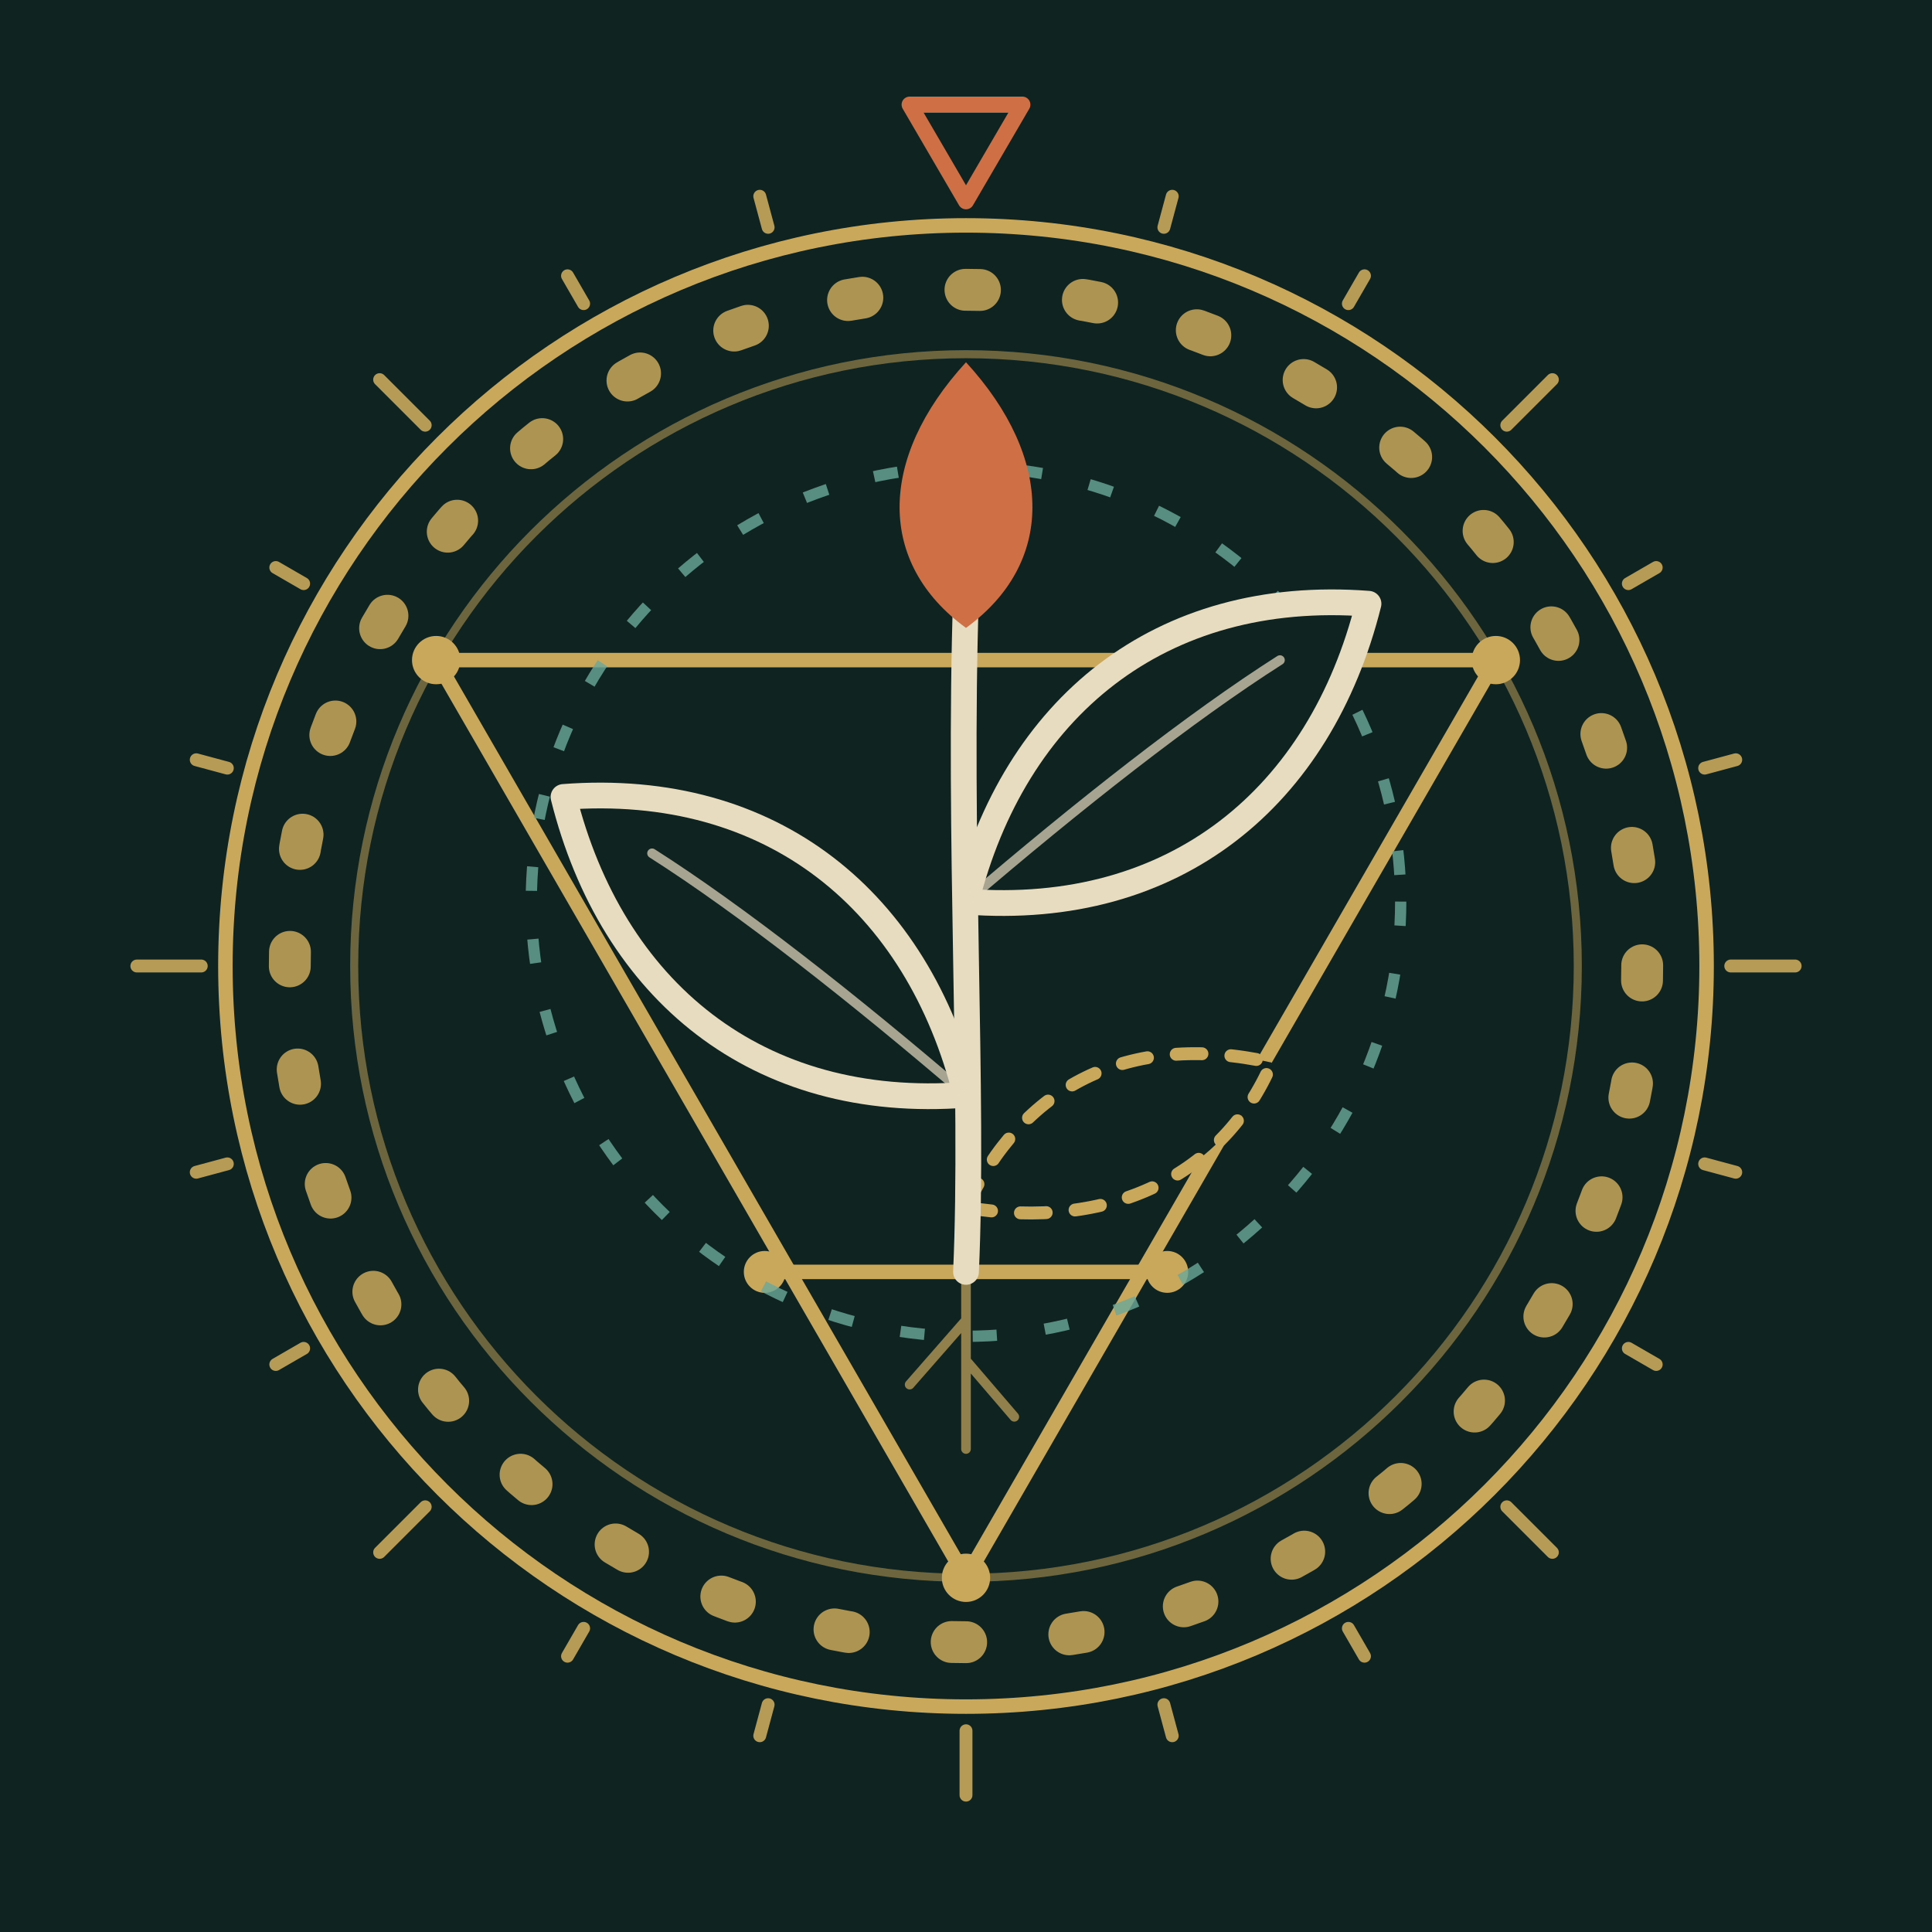
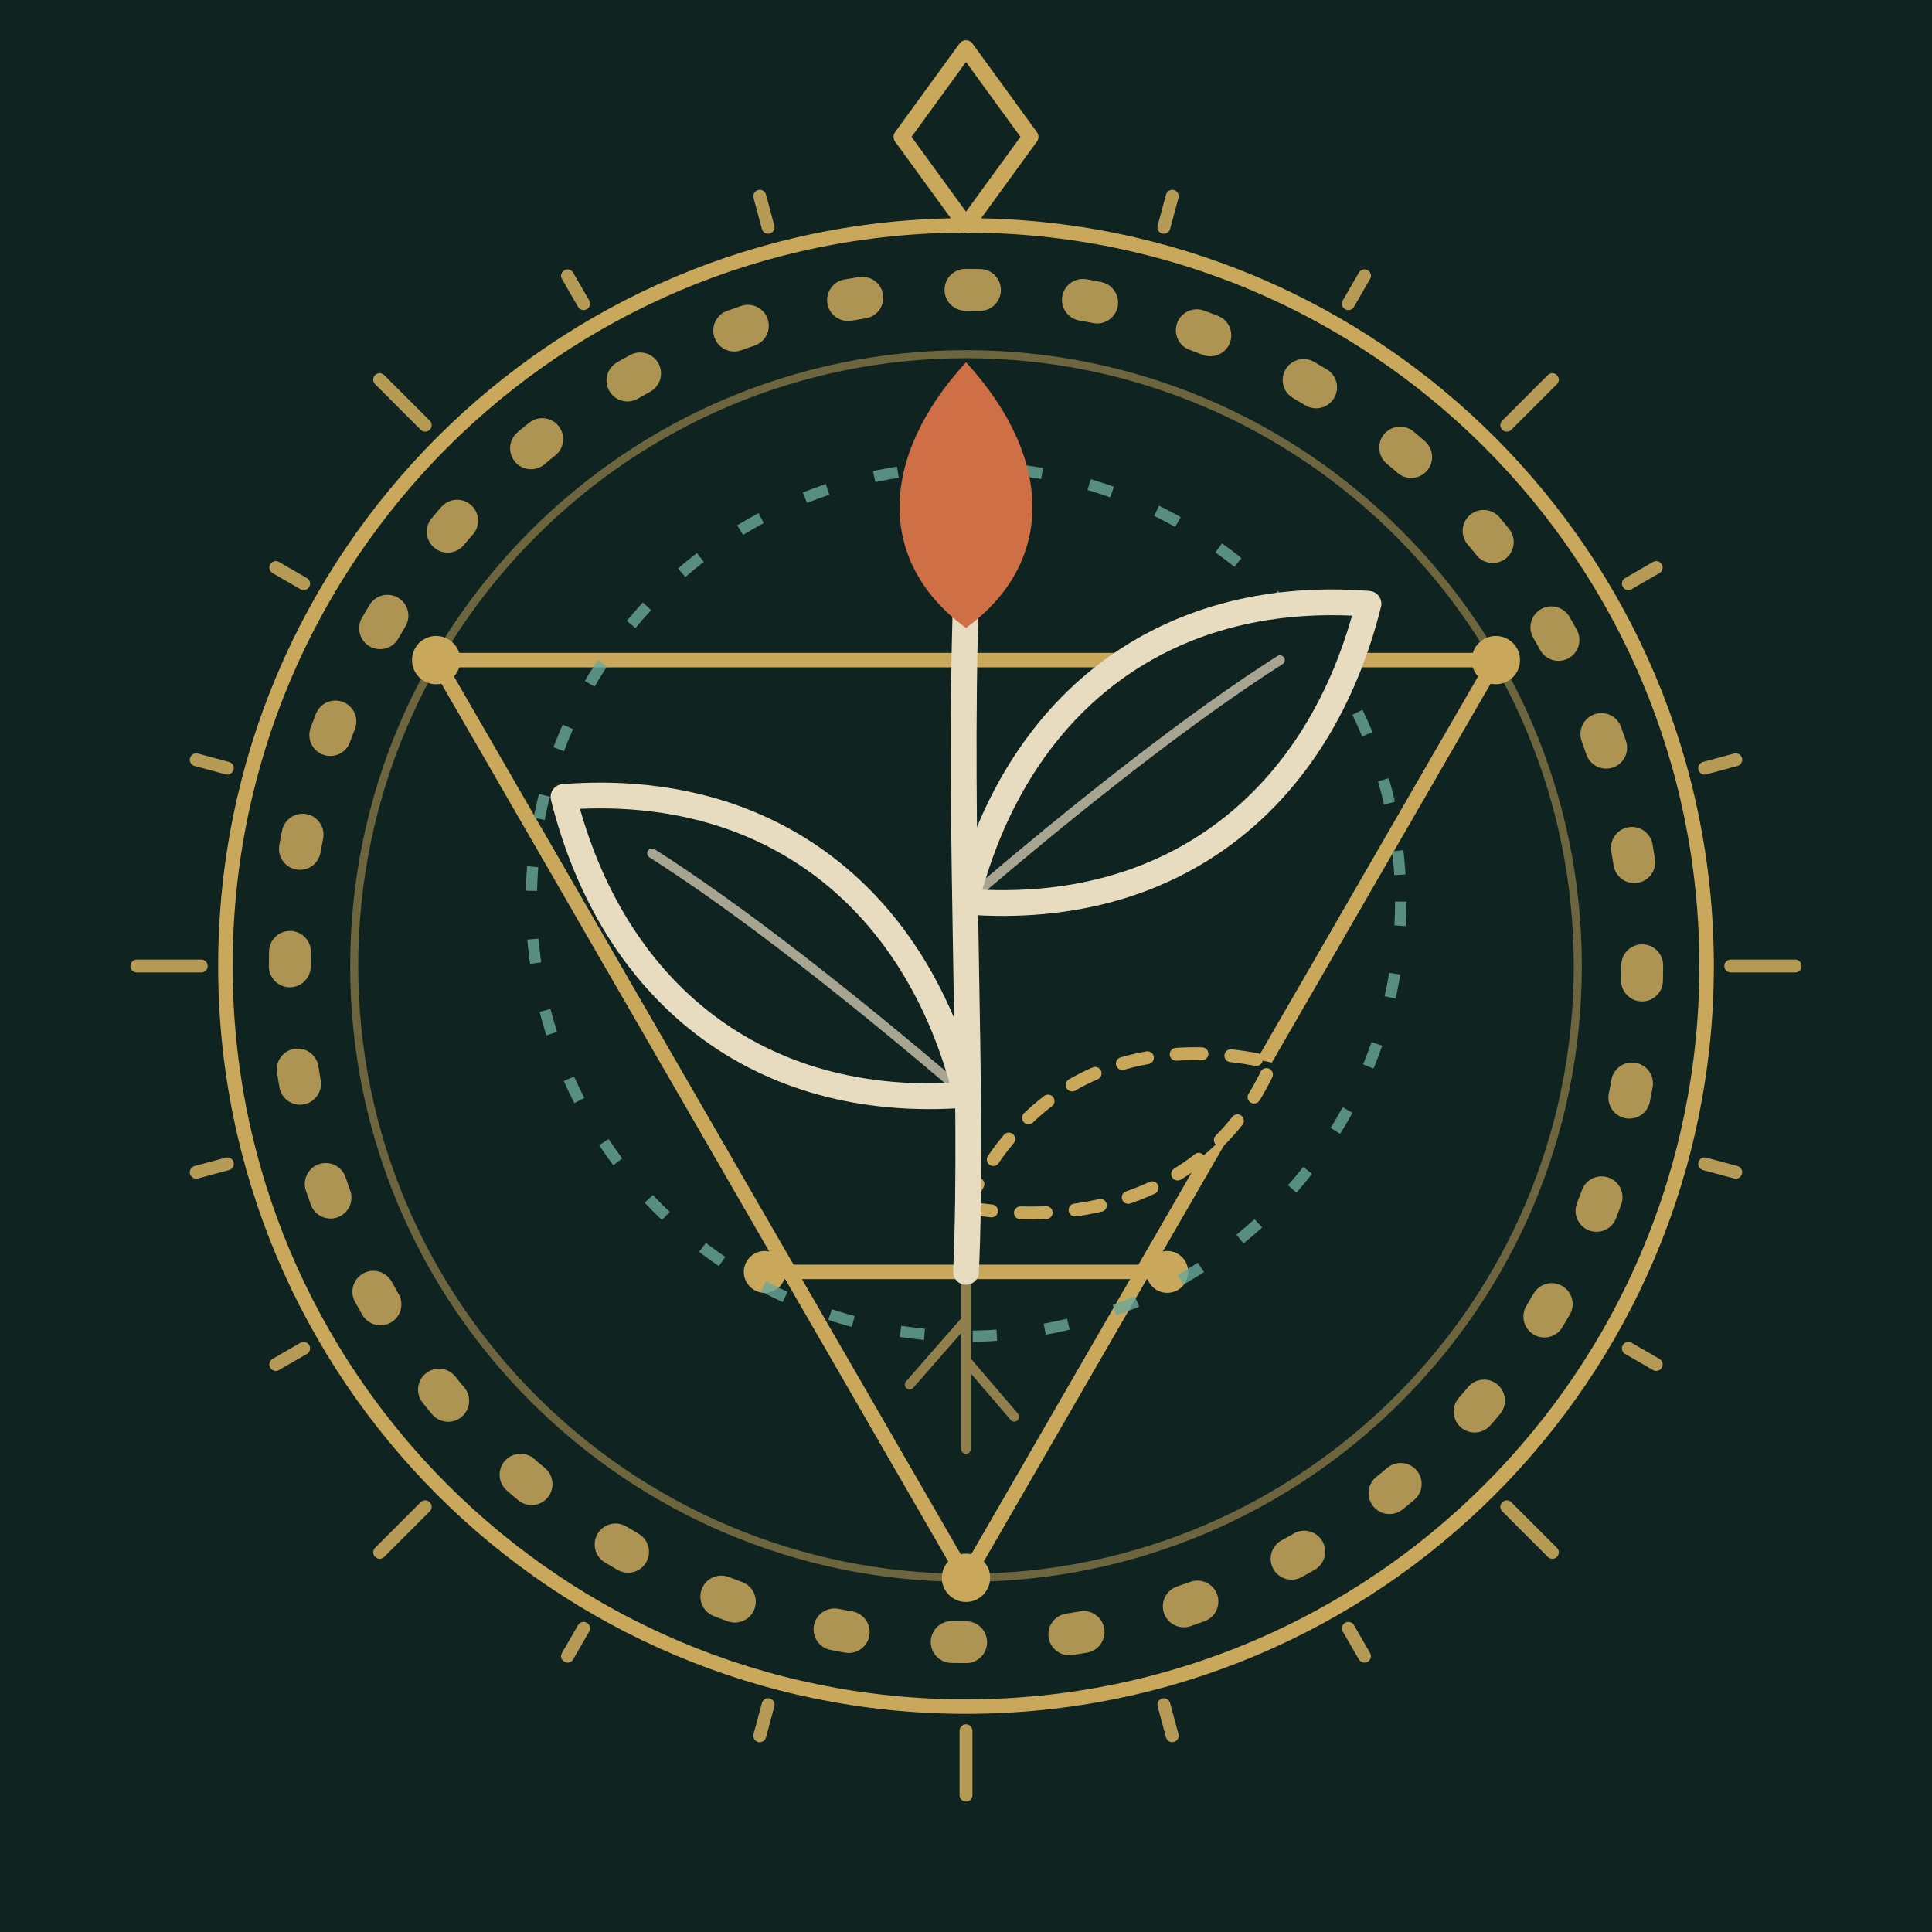
<svg xmlns="http://www.w3.org/2000/svg" width="1024" height="1024" viewBox="0 0 120 120">
  <rect x="0" y="0" width="120" height="120" fill="#0f2321" />
  <g fill="none" stroke="#c9a85c" stroke-linecap="round">
    <circle cx="60" cy="60" r="46" stroke-width=".9" />
    <circle cx="60" cy="60" r="42" stroke-width="2.6" stroke-dasharray=".9 6.43" opacity=".85" />
    <circle cx="60" cy="60" r="38" stroke-width=".5" opacity=".5" />
    <g stroke-width=".8" opacity=".9">
      <path d="M72.29 14.12 L72.81 12.19" />
      <path d="M83.75 18.86 L84.75 17.13" />
      <path d="M93.59 26.41 L96.42 23.58" />
      <path d="M101.14 36.25 L102.87 35.25" />
      <path d="M105.88 47.71 L107.81 47.19" />
      <path d="M107.50 60.00 L111.50 60.00" />
      <path d="M105.88 72.29 L107.81 72.81" />
      <path d="M101.14 83.75 L102.87 84.75" />
      <path d="M93.59 93.59 L96.42 96.42" />
      <path d="M83.75 101.14 L84.75 102.87" />
      <path d="M72.29 105.88 L72.81 107.81" />
      <path d="M60.00 107.50 L60.00 111.50" />
      <path d="M47.71 105.88 L47.19 107.81" />
      <path d="M36.25 101.14 L35.25 102.87" />
      <path d="M26.41 93.59 L23.58 96.42" />
      <path d="M18.86 83.75 L17.13 84.75" />
      <path d="M14.12 72.29 L12.19 72.81" />
      <path d="M12.50 60.00 L8.50 60.00" />
      <path d="M14.12 47.71 L12.19 47.19" />
      <path d="M18.86 36.25 L17.13 35.25" />
      <path d="M26.41 26.41 L23.58 23.58" />
      <path d="M36.25 18.86 L35.25 17.13" />
      <path d="M47.71 14.12 L47.19 12.19" />
    </g>
    <polygon points="60.00,98.00 92.91,41.00 27.09,41.00" stroke-width=".9" stroke-linejoin="round" />
    <path d="M47.5 79 H72.5" stroke-width=".9" />
    <path d="M60 79 V90 M60 82 L56.5 86 M60 84.5 L63 88" stroke-width=".6" opacity=".7" />
  </g>
  <g fill="#c9a85c">
    <circle cx="60.00" cy="98.00" r="1.5" />
    <circle cx="92.91" cy="41.00" r="1.5" />
    <circle cx="27.09" cy="41.00" r="1.5" />
    <circle cx="47.5" cy="79" r="1.3" />
    <circle cx="72.5" cy="79" r="1.3" />
  </g>
-   <path d="M60 12.5 L63.5 6.5 H56.5 Z" fill="none" stroke="#cf6f45" stroke-width="1" stroke-linejoin="round" />
+   <g id="marker">
+     <path d="M60 3 L64 8.5 L60 14 L56 8.5 Z" fill="#0f2321" stroke="#c9a85c" stroke-width="1" stroke-linejoin="round" />
+   </g>
  <circle cx="60" cy="56" r="27" fill="none" stroke="#6aa89a" stroke-width=".7" stroke-dasharray="1.5 3" opacity=".8" />
  <path d="M60 75 C 69 76.5, 76 73, 79 66 C 70 64, 63.5 67.5, 60 75 Z" fill="#0f2321" stroke="#c9a85c" stroke-width=".8" stroke-dasharray="1.6 1.8" stroke-linecap="round" stroke-linejoin="round" />
  <g fill="none" stroke="#e8dcc0" stroke-width="1.6" stroke-linecap="round" stroke-linejoin="round">
    <path d="M60 79 C 60.5 68, 59.5 52, 60 37" />
    <path d="M60 68 C 47 69, 38 61.5, 35 49.5 C 48 48.5, 57 56, 60 68 Z" fill="#0f2321" />
    <path d="M60 56 C 73 57, 82 49.5, 85 37.5 C 72 36.5, 63 44, 60 56 Z" fill="#0f2321" />
    <path d="M60 68 C 53 62, 46 56.5, 40.5 53 M60 56 C 67 50, 74 44.5, 79.5 41" stroke-width=".6" opacity=".7" />
  </g>
  <path d="M60 22.5 C 65.5 28.5, 65.5 35, 60 39 C 54.5 35, 54.5 28.5, 60 22.5 Z" fill="#cf6f45" />
</svg>
